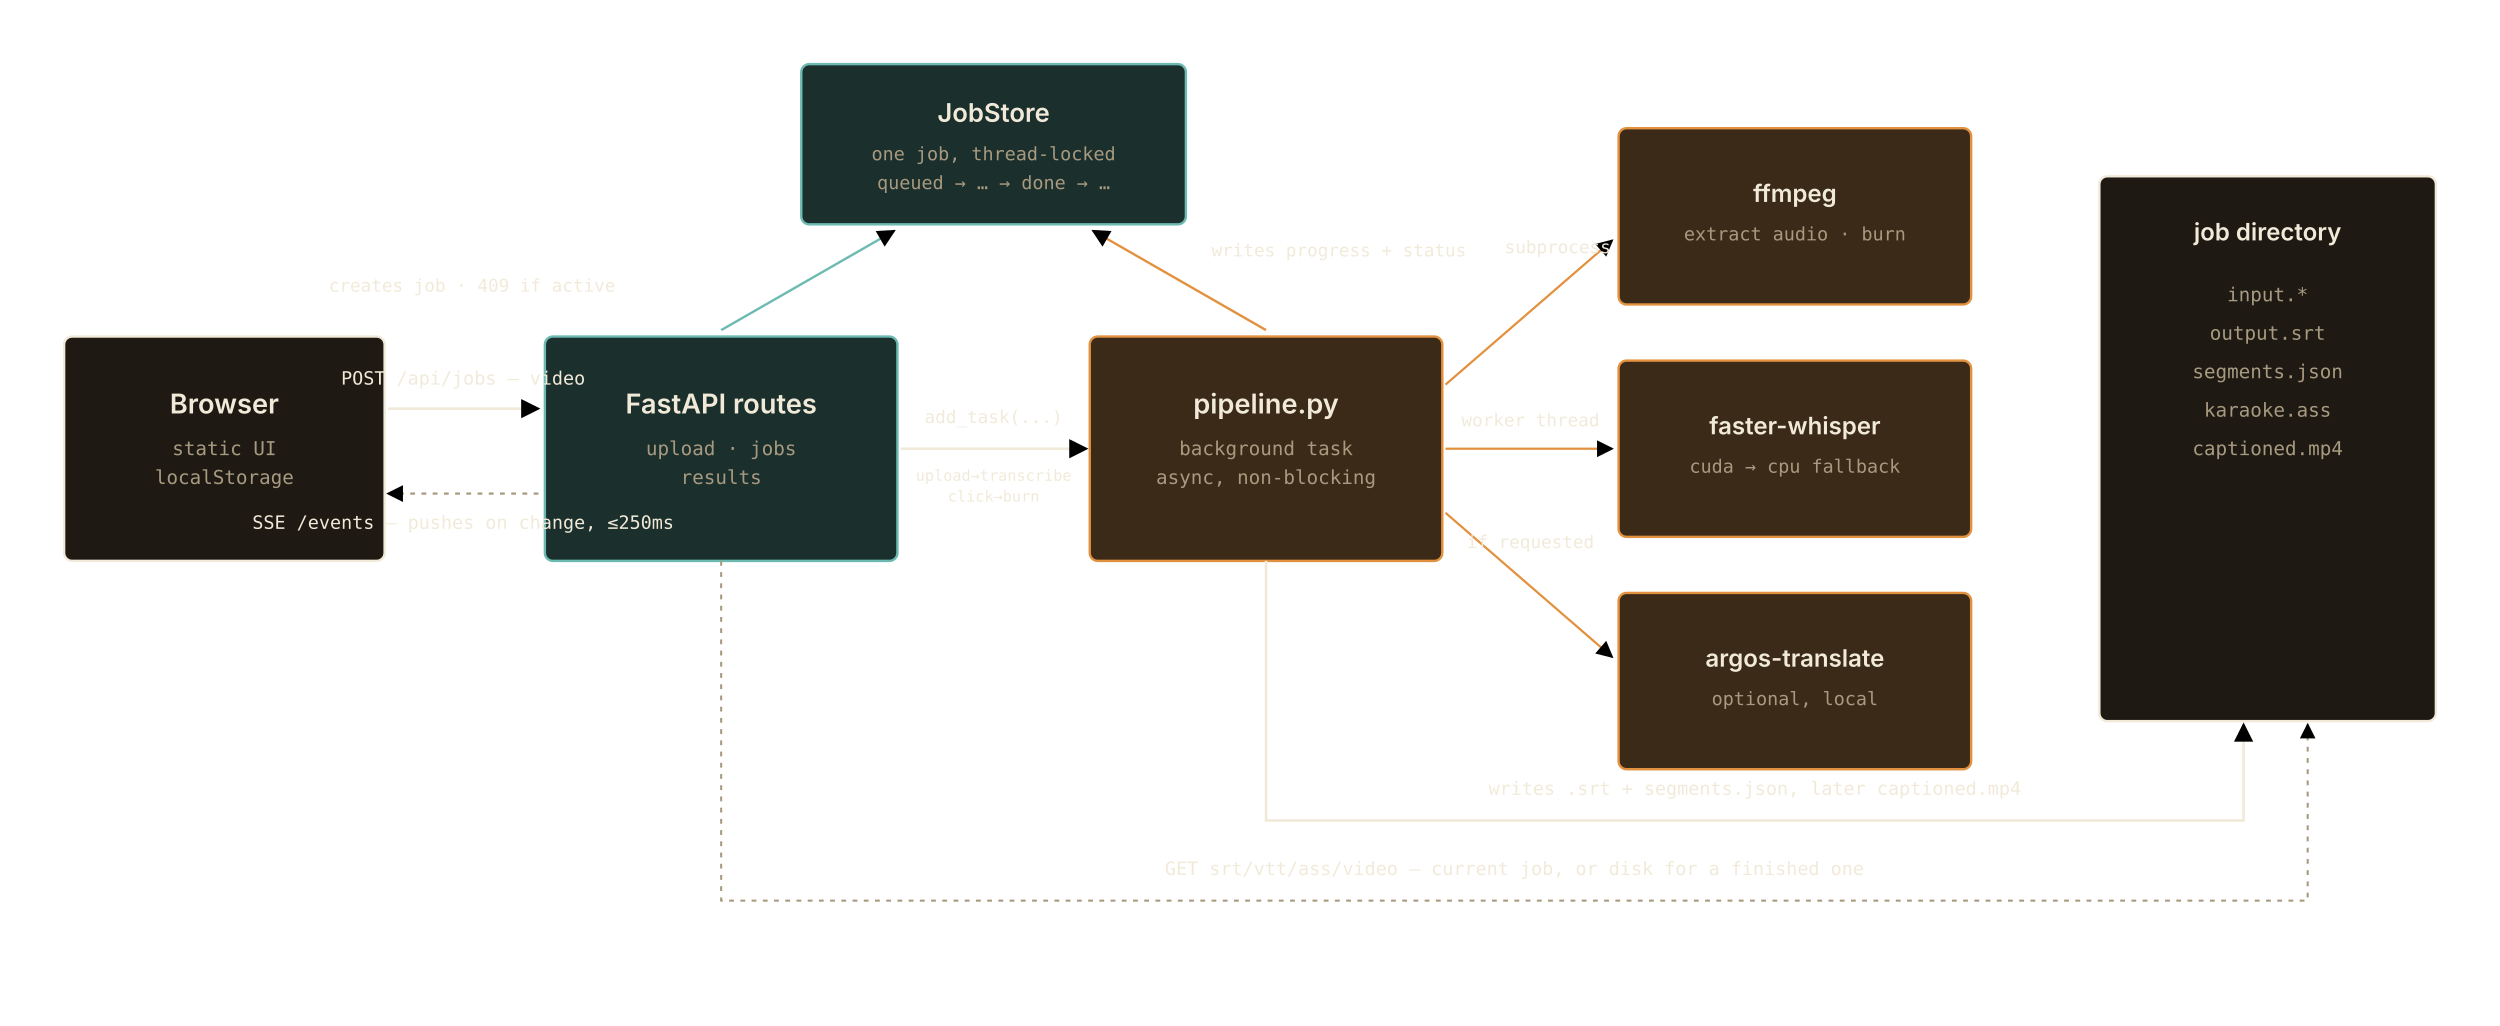
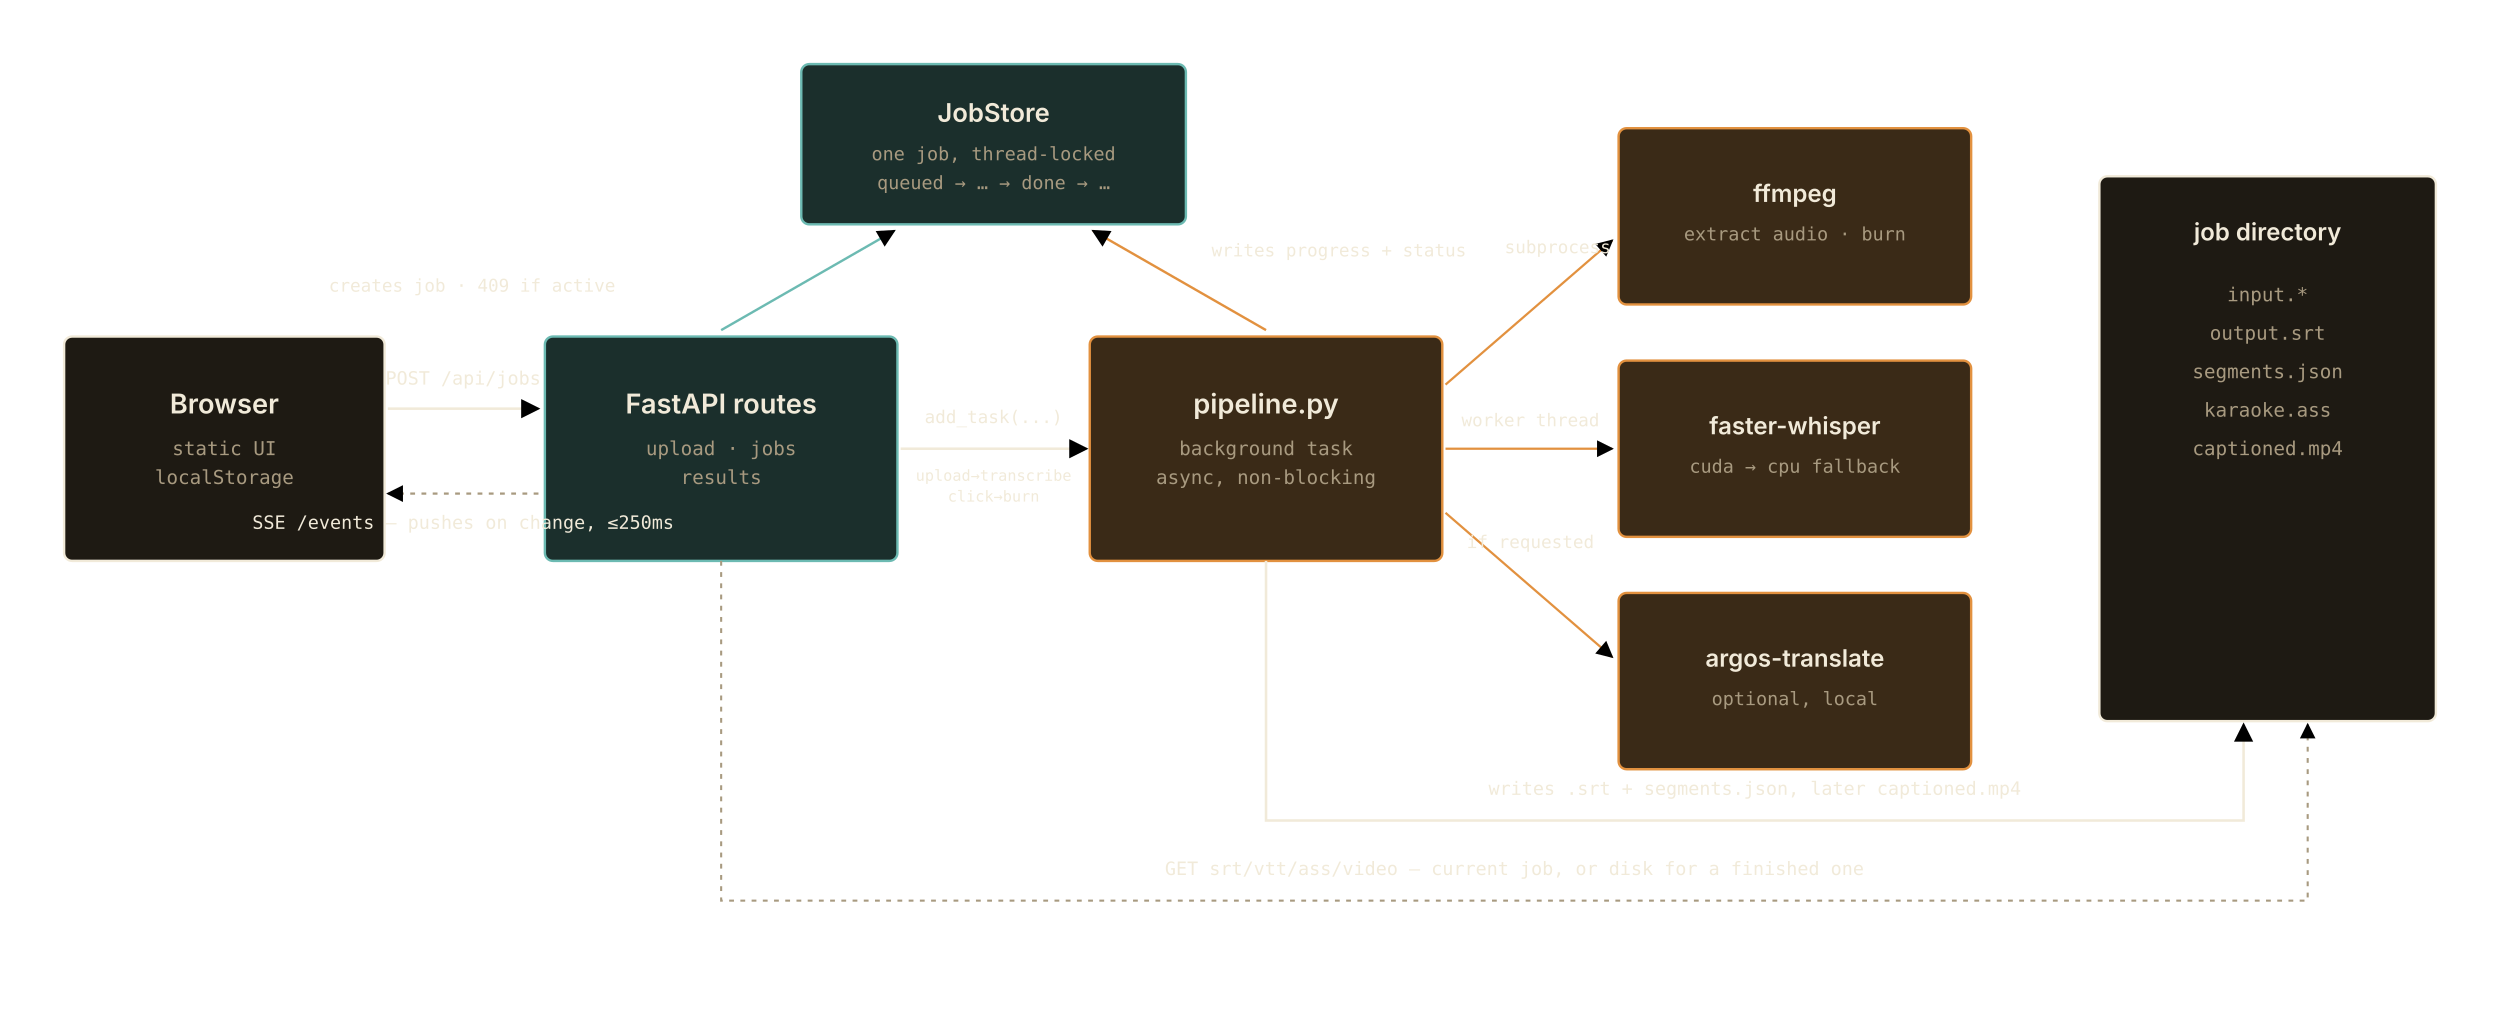
<svg xmlns="http://www.w3.org/2000/svg" viewBox="0 0 1560 640" role="img" aria-label="Diagram: the browser uploads a video to FastAPI, which hands it to a background pipeline that calls ffmpeg, faster-whisper and argos-translate in turn, writing results to a job directory on disk, while the browser watches progress over a separate SSE stream relayed from JobStore.">
  <style>
    text { font-family: "IBM Plex Sans", -apple-system, "Segoe UI", sans-serif; fill: #f1ead9; }
    .mono { font-family: "IBM Plex Mono", "SFMono-Regular", Consolas, monospace; }
    .title { font-weight: 600; }
    .label { fill: #a89a80; }
  </style>
  <defs>
    <marker id="cf-arrow" viewBox="0 0 10 10" refX="9" refY="5" markerWidth="7.5" markerHeight="7.5" orient="auto-start-reverse">
      <path d="M0,0 L10,5 L0,10 z" fill="currentColor" />
    </marker>
  </defs>
  <g>
    <rect x="40" y="210" width="200" height="140" rx="5" fill="#1e1a13" stroke="#f1ead9" stroke-width="1.5" />
    <text x="140" y="258" text-anchor="middle" class="title" font-size="17">Browser</text>
    <text x="140" y="284" text-anchor="middle" class="label mono" font-size="12">static UI</text>
    <text x="140" y="302" text-anchor="middle" class="label mono" font-size="12">localStorage</text>
  </g>
  <g>
    <rect x="340" y="210" width="220" height="140" rx="5" fill="#1b2f2c" stroke="#6cbab2" stroke-width="1.5" />
    <text x="450" y="258" text-anchor="middle" class="title" font-size="17">FastAPI routes</text>
    <text x="450" y="284" text-anchor="middle" class="label mono" font-size="12">upload · jobs</text>
    <text x="450" y="302" text-anchor="middle" class="label mono" font-size="12">results</text>
  </g>
  <g>
    <rect x="500" y="40" width="240" height="100" rx="5" fill="#1b2f2c" stroke="#6cbab2" stroke-width="1.5" />
    <text x="620" y="76" text-anchor="middle" class="title" font-size="16">JobStore</text>
    <text x="620" y="100" text-anchor="middle" class="label mono" font-size="11.5">one job, thread-locked</text>
    <text x="620" y="118" text-anchor="middle" class="label mono" font-size="11.5">queued → … → done → …</text>
  </g>
  <g>
    <rect x="680" y="210" width="220" height="140" rx="5" fill="#3a2a17" stroke="#e2913f" stroke-width="1.5" />
    <text x="790" y="258" text-anchor="middle" class="title" font-size="17">pipeline.py</text>
    <text x="790" y="284" text-anchor="middle" class="label mono" font-size="12">background task</text>
    <text x="790" y="302" text-anchor="middle" class="label mono" font-size="12">async, non-blocking</text>
  </g>
  <g>
    <rect x="1010" y="80" width="220" height="110" rx="5" fill="#3a2a17" stroke="#e2913f" stroke-width="1.5" />
    <text x="1120" y="126" text-anchor="middle" class="title" font-size="15">ffmpeg</text>
    <text x="1120" y="150" text-anchor="middle" class="label mono" font-size="11.5">extract audio · burn</text>
  </g>
  <g>
    <rect x="1010" y="225" width="220" height="110" rx="5" fill="#3a2a17" stroke="#e2913f" stroke-width="1.5" />
    <text x="1120" y="271" text-anchor="middle" class="title" font-size="15">faster-whisper</text>
    <text x="1120" y="295" text-anchor="middle" class="label mono" font-size="11.5">cuda → cpu fallback</text>
  </g>
  <g>
    <rect x="1010" y="370" width="220" height="110" rx="5" fill="#3a2a17" stroke="#e2913f" stroke-width="1.5" />
    <text x="1120" y="416" text-anchor="middle" class="title" font-size="15">argos-translate</text>
    <text x="1120" y="440" text-anchor="middle" class="label mono" font-size="11.5">optional, local</text>
  </g>
  <g>
    <rect x="1310" y="110" width="210" height="340" rx="5" fill="#1e1a13" stroke="#f1ead9" stroke-width="1.5" />
    <text x="1415" y="150" text-anchor="middle" class="title" font-size="15">job directory</text>
    <text x="1415" y="188" text-anchor="middle" class="label mono" font-size="12">input.*</text>
    <text x="1415" y="212" text-anchor="middle" class="label mono" font-size="12">output.srt</text>
    <text x="1415" y="236" text-anchor="middle" class="label mono" font-size="12">segments.json</text>
    <text x="1415" y="260" text-anchor="middle" class="label mono" font-size="12">karaoke.ass</text>
    <text x="1415" y="284" text-anchor="middle" class="label mono" font-size="12">captioned.mp4</text>
  </g>
  <g stroke="currentColor" fill="none" color="#f1ead9">
    <line x1="242" y1="255" x2="336" y2="255" stroke-width="1.6" marker-end="url(#cf-arrow)" />
  </g>
-   <text x="289" y="240" text-anchor="middle" class="mono" font-size="11.5">POST /api/jobs — video</text>
+   <text x="289" y="240" text-anchor="middle" class="mono" font-size="11.5">POST /api/jobs</text>
  <g stroke="currentColor" fill="none" color="#a89a80" stroke-dasharray="3 4">
    <line x1="336" y1="308" x2="242" y2="308" stroke-width="1.4" marker-end="url(#cf-arrow)" />
  </g>
  <text x="289" y="330" text-anchor="middle" class="mono" font-size="11.5" fill="#a89a80">SSE /events — pushes on change, ≤250ms</text>
  <g stroke="currentColor" fill="none" color="#6cbab2">
    <line x1="450" y1="206" x2="558" y2="144" stroke-width="1.5" marker-end="url(#cf-arrow)" />
  </g>
  <text x="384" y="182" text-anchor="end" class="mono" font-size="11" fill="#6cbab2">creates job · 409 if active</text>
  <g stroke="currentColor" fill="none" color="#e2913f">
    <line x1="790" y1="206" x2="682" y2="144" stroke-width="1.5" marker-end="url(#cf-arrow)" />
  </g>
  <text x="756" y="160" text-anchor="start" class="mono" font-size="11" fill="#e2913f">writes progress + status</text>
  <g stroke="currentColor" fill="none" color="#f1ead9">
    <line x1="562" y1="280" x2="678" y2="280" stroke-width="1.6" marker-end="url(#cf-arrow)" />
  </g>
  <text x="620" y="264" text-anchor="middle" class="mono" font-size="11">add_task(...)</text>
  <text x="620" y="300" text-anchor="middle" class="mono" font-size="9.5">upload→transcribe</text>
  <text x="620" y="313" text-anchor="middle" class="mono" font-size="9.5">click→burn</text>
  <g stroke="currentColor" fill="none" color="#e2913f">
    <line x1="902" y1="240" x2="1006" y2="150" stroke-width="1.4" marker-end="url(#cf-arrow)" />
  </g>
  <text x="972" y="158" text-anchor="middle" class="mono" font-size="11" fill="#e2913f">subprocess</text>
  <g stroke="currentColor" fill="none" color="#e2913f">
    <line x1="902" y1="280" x2="1006" y2="280" stroke-width="1.4" marker-end="url(#cf-arrow)" />
  </g>
  <text x="955" y="266" text-anchor="middle" class="mono" font-size="11" fill="#e2913f">worker thread</text>
  <g stroke="currentColor" fill="none" color="#e2913f">
    <line x1="902" y1="320" x2="1006" y2="410" stroke-width="1.4" marker-end="url(#cf-arrow)" />
  </g>
  <text x="955" y="342" text-anchor="middle" class="mono" font-size="11" fill="#e2913f">if requested</text>
  <g stroke="currentColor" fill="none" color="#f1ead9">
    <path d="M 790 350 L 790 512 L 1400 512 L 1400 452" stroke-width="1.6" marker-end="url(#cf-arrow)" />
  </g>
  <text x="1095" y="496" text-anchor="middle" class="mono" font-size="11.5">writes .srt + segments.json, later captioned.mp4</text>
  <g stroke="currentColor" fill="none" color="#a89a80" stroke-dasharray="3 4">
    <path d="M 450 350 L 450 562 L 1440 562 L 1440 452" stroke-width="1.3" marker-end="url(#cf-arrow)" />
  </g>
  <text x="945" y="546" text-anchor="middle" class="mono" font-size="11.5" fill="#a89a80">GET srt/vtt/ass/video — current job, or disk for a finished one</text>
</svg>
